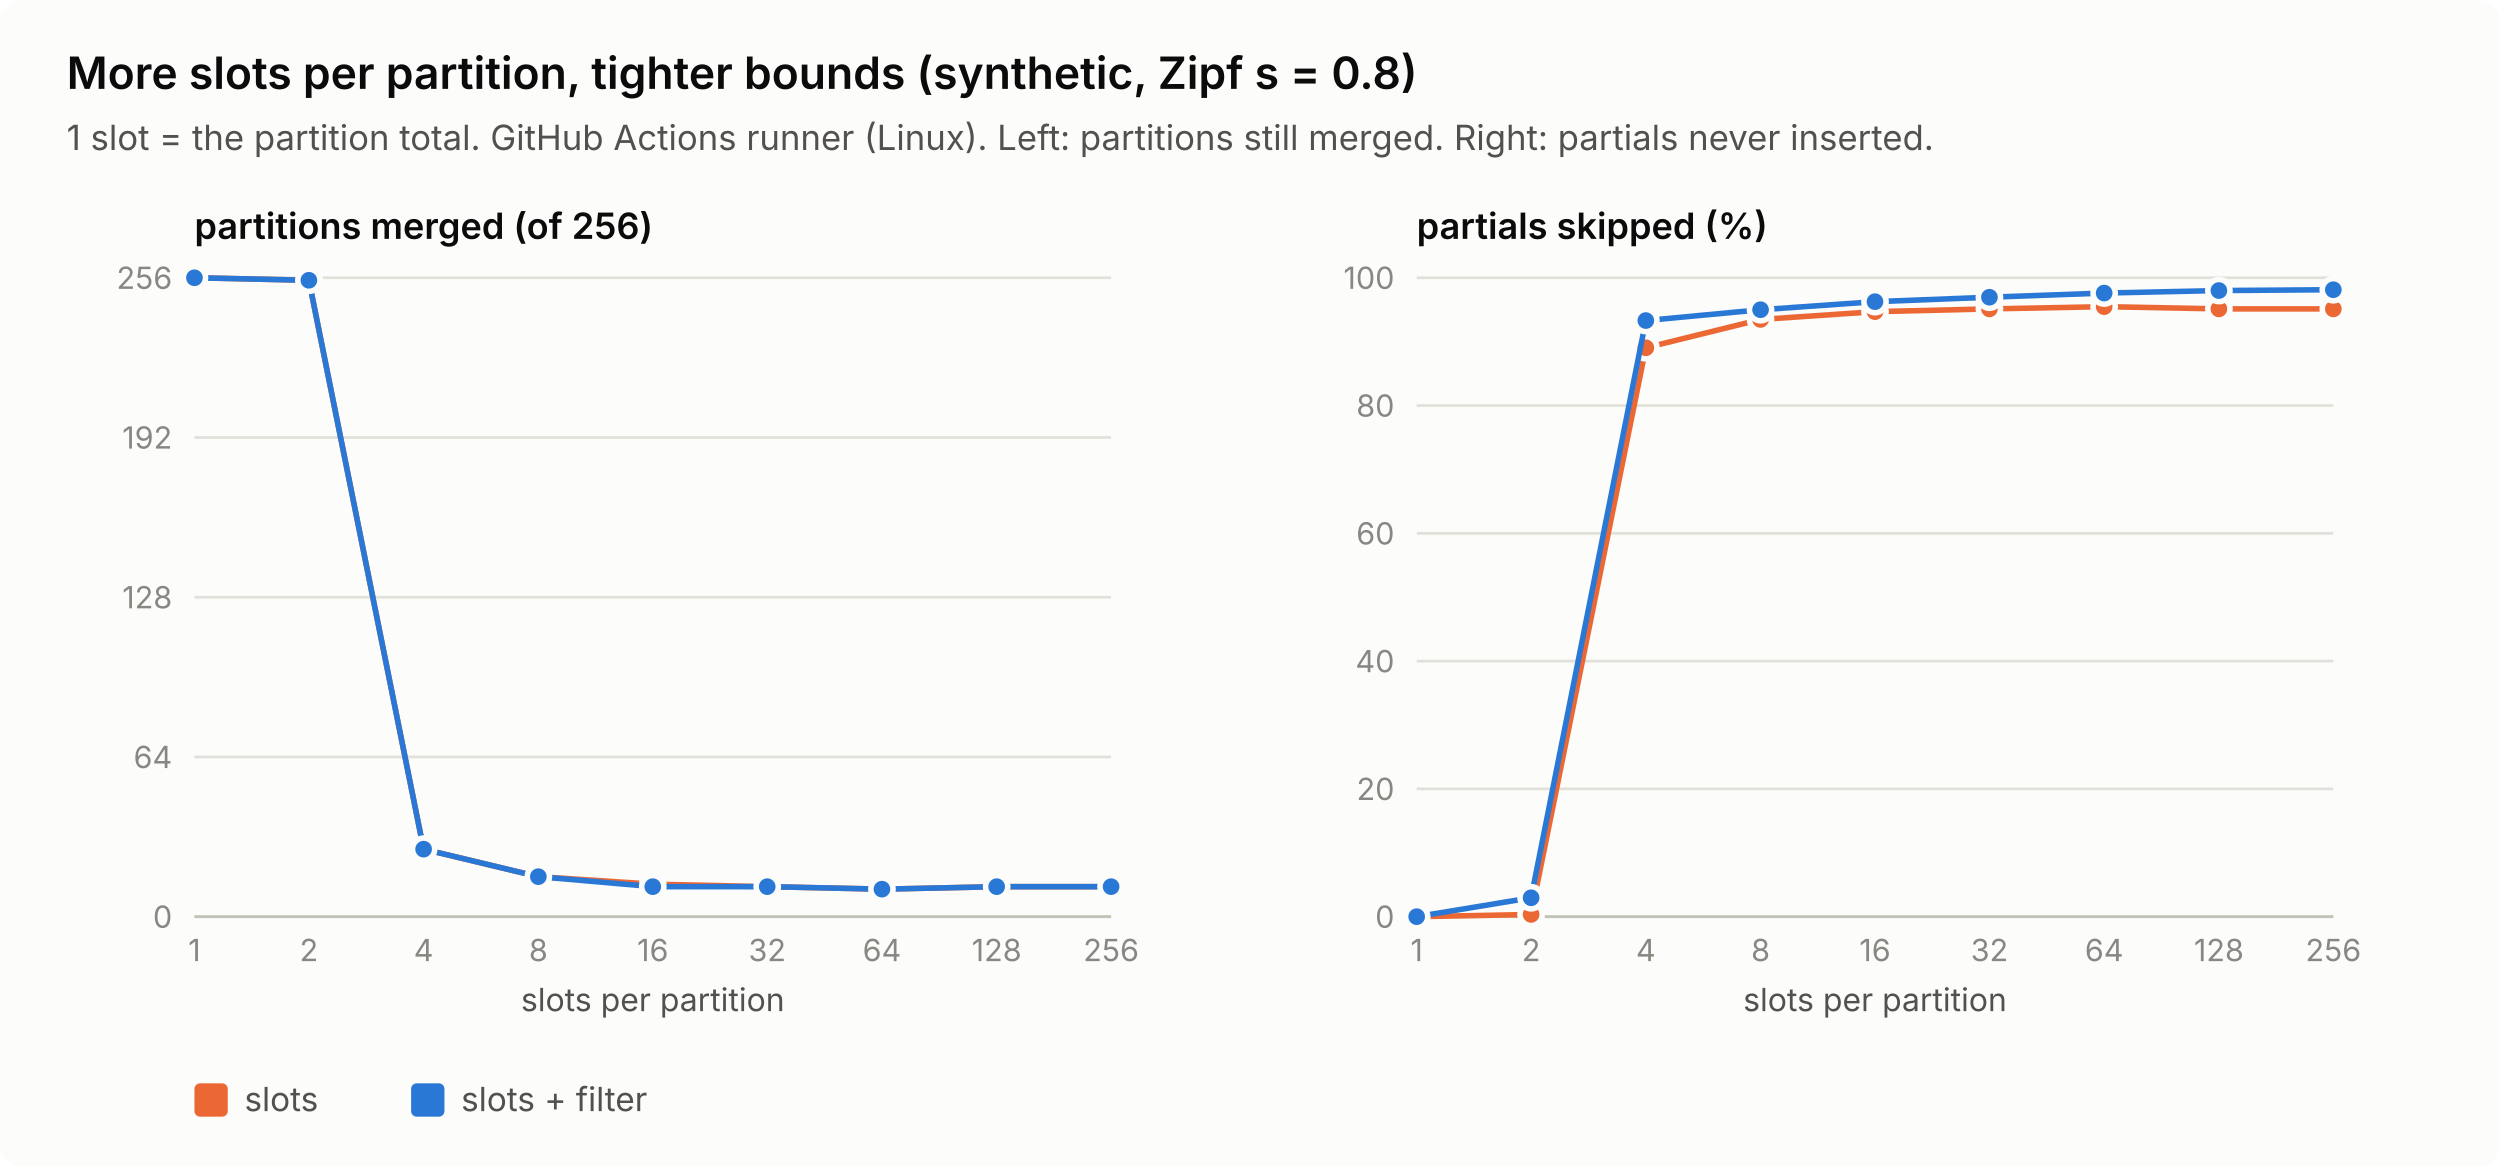
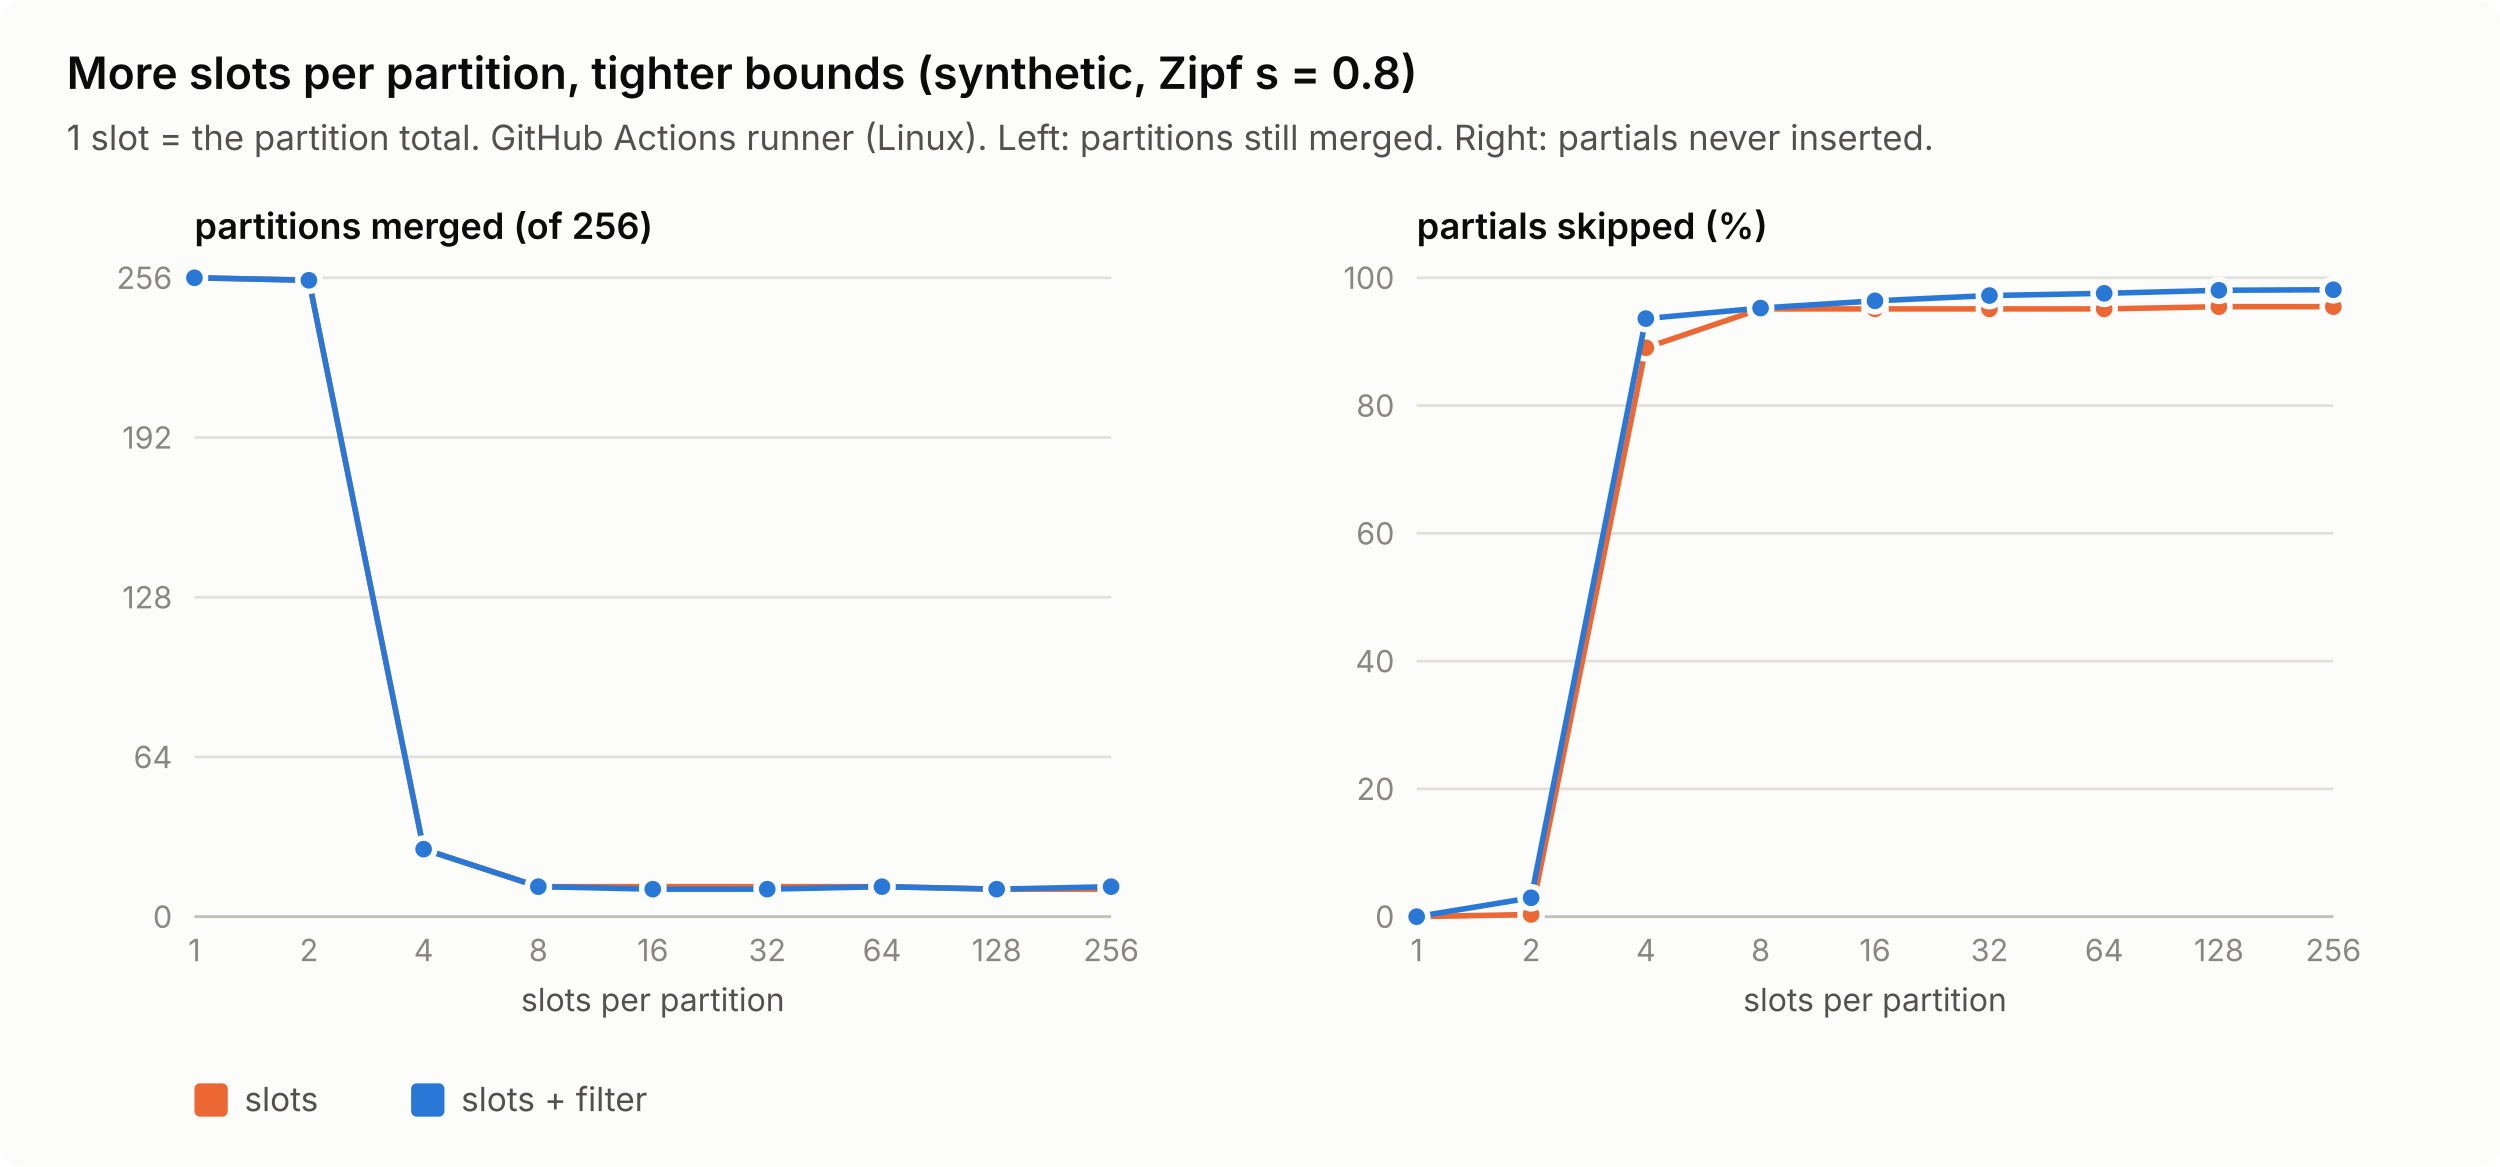
<svg xmlns="http://www.w3.org/2000/svg" width="900" height="420" viewBox="0 0 900 420" font-family="system-ui, -apple-system, &quot;Segoe UI&quot;, sans-serif">
  <rect width="100%" height="100%" rx="8" fill="#fcfcfb" />
  <text x="24.0" y="32.0" font-size="16" fill="#0b0b0b" text-anchor="start" font-weight="600">More slots per partition, tighter bounds (synthetic, Zipf s = 0.8)</text>
  <text x="24.0" y="54.0" font-size="12.5" fill="#52514e" text-anchor="start" font-weight="400">1 slot = the partition total. GitHub Actions runner (Linux). Left: partitions still merged. Right: partials never inserted.</text>
  <text x="70.0" y="86.0" font-size="13" fill="#0b0b0b" text-anchor="start" font-weight="600">partitions merged (of 256)</text>
  <line x1="70.0" y1="330.0" x2="400.0" y2="330.0" stroke="#e1e0d9" stroke-width="1" />
  <text x="62.0" y="334.0" font-size="11" fill="#898781" text-anchor="end" font-weight="400">0</text>
  <line x1="70.0" y1="272.5" x2="400.0" y2="272.5" stroke="#e1e0d9" stroke-width="1" />
  <text x="62.0" y="276.5" font-size="11" fill="#898781" text-anchor="end" font-weight="400">64</text>
  <line x1="70.0" y1="215.0" x2="400.0" y2="215.0" stroke="#e1e0d9" stroke-width="1" />
  <text x="62.0" y="219.0" font-size="11" fill="#898781" text-anchor="end" font-weight="400">128</text>
  <line x1="70.0" y1="157.5" x2="400.0" y2="157.5" stroke="#e1e0d9" stroke-width="1" />
  <text x="62.0" y="161.5" font-size="11" fill="#898781" text-anchor="end" font-weight="400">192</text>
  <line x1="70.0" y1="100.0" x2="400.0" y2="100.0" stroke="#e1e0d9" stroke-width="1" />
  <text x="62.0" y="104.0" font-size="11" fill="#898781" text-anchor="end" font-weight="400">256</text>
  <line x1="70.0" y1="330.0" x2="400.0" y2="330.0" stroke="#c3c2b7" stroke-width="1" />
  <text x="70.0" y="346.0" font-size="11" fill="#898781" text-anchor="middle" font-weight="400">1</text>
  <text x="111.2" y="346.0" font-size="11" fill="#898781" text-anchor="middle" font-weight="400">2</text>
  <text x="152.5" y="346.0" font-size="11" fill="#898781" text-anchor="middle" font-weight="400">4</text>
  <text x="193.8" y="346.0" font-size="11" fill="#898781" text-anchor="middle" font-weight="400">8</text>
  <text x="235.0" y="346.0" font-size="11" fill="#898781" text-anchor="middle" font-weight="400">16</text>
  <text x="276.2" y="346.0" font-size="11" fill="#898781" text-anchor="middle" font-weight="400">32</text>
  <text x="317.5" y="346.0" font-size="11" fill="#898781" text-anchor="middle" font-weight="400">64</text>
  <text x="358.8" y="346.0" font-size="11" fill="#898781" text-anchor="middle" font-weight="400">128</text>
  <text x="400.0" y="346.0" font-size="11" fill="#898781" text-anchor="middle" font-weight="400">256</text>
  <text x="235.0" y="364.0" font-size="11.5" fill="#52514e" text-anchor="middle" font-weight="400">slots per partition</text>
-   <polyline points="70.0,100.0 111.2,100.9 152.5,305.7 193.8,315.6 235.0,318.3 276.2,319.2 317.5,320.1 358.8,319.2 400.0,319.2" fill="none" stroke="#eb6834" stroke-width="2" stroke-linejoin="round" />
+   <polyline points="70.0,100.0 111.2,100.9 152.5,305.7 193.8,319.2 235.0,319.2 276.2,319.2 317.5,319.2 358.8,320.1 400.0,320.1" fill="none" stroke="#eb6834" stroke-width="2" stroke-linejoin="round" />
  <circle cx="70.0" cy="100.0" r="4" fill="#eb6834" stroke="#fcfcfb" stroke-width="2" />
  <circle cx="111.2" cy="100.9" r="4" fill="#eb6834" stroke="#fcfcfb" stroke-width="2" />
  <circle cx="152.5" cy="305.7" r="4" fill="#eb6834" stroke="#fcfcfb" stroke-width="2" />
-   <circle cx="193.8" cy="315.6" r="4" fill="#eb6834" stroke="#fcfcfb" stroke-width="2" />
-   <circle cx="235.0" cy="318.3" r="4" fill="#eb6834" stroke="#fcfcfb" stroke-width="2" />
+   <circle cx="193.8" cy="319.2" r="4" fill="#eb6834" stroke="#fcfcfb" stroke-width="2" />
+   <circle cx="235.0" cy="319.2" r="4" fill="#eb6834" stroke="#fcfcfb" stroke-width="2" />
  <circle cx="276.2" cy="319.2" r="4" fill="#eb6834" stroke="#fcfcfb" stroke-width="2" />
-   <circle cx="317.5" cy="320.1" r="4" fill="#eb6834" stroke="#fcfcfb" stroke-width="2" />
-   <circle cx="358.8" cy="319.2" r="4" fill="#eb6834" stroke="#fcfcfb" stroke-width="2" />
-   <circle cx="400.0" cy="319.2" r="4" fill="#eb6834" stroke="#fcfcfb" stroke-width="2" />
-   <polyline points="70.0,100.0 111.2,100.9 152.5,305.7 193.8,315.6 235.0,319.2 276.2,319.2 317.5,320.1 358.8,319.2 400.0,319.2" fill="none" stroke="#2a78d6" stroke-width="2" stroke-linejoin="round" />
+   <circle cx="317.5" cy="319.2" r="4" fill="#eb6834" stroke="#fcfcfb" stroke-width="2" />
+   <circle cx="358.8" cy="320.1" r="4" fill="#eb6834" stroke="#fcfcfb" stroke-width="2" />
+   <circle cx="400.0" cy="320.1" r="4" fill="#eb6834" stroke="#fcfcfb" stroke-width="2" />
+   <polyline points="70.0,100.0 111.2,100.9 152.5,305.7 193.8,319.2 235.0,320.1 276.2,320.1 317.5,319.2 358.8,320.1 400.0,319.2" fill="none" stroke="#2a78d6" stroke-width="2" stroke-linejoin="round" />
  <circle cx="70.0" cy="100.0" r="4" fill="#2a78d6" stroke="#fcfcfb" stroke-width="2" />
  <circle cx="111.2" cy="100.9" r="4" fill="#2a78d6" stroke="#fcfcfb" stroke-width="2" />
  <circle cx="152.5" cy="305.7" r="4" fill="#2a78d6" stroke="#fcfcfb" stroke-width="2" />
-   <circle cx="193.8" cy="315.6" r="4" fill="#2a78d6" stroke="#fcfcfb" stroke-width="2" />
-   <circle cx="235.0" cy="319.2" r="4" fill="#2a78d6" stroke="#fcfcfb" stroke-width="2" />
-   <circle cx="276.2" cy="319.2" r="4" fill="#2a78d6" stroke="#fcfcfb" stroke-width="2" />
-   <circle cx="317.5" cy="320.1" r="4" fill="#2a78d6" stroke="#fcfcfb" stroke-width="2" />
-   <circle cx="358.8" cy="319.2" r="4" fill="#2a78d6" stroke="#fcfcfb" stroke-width="2" />
+   <circle cx="193.8" cy="319.2" r="4" fill="#2a78d6" stroke="#fcfcfb" stroke-width="2" />
+   <circle cx="235.0" cy="320.1" r="4" fill="#2a78d6" stroke="#fcfcfb" stroke-width="2" />
+   <circle cx="276.2" cy="320.1" r="4" fill="#2a78d6" stroke="#fcfcfb" stroke-width="2" />
+   <circle cx="317.5" cy="319.2" r="4" fill="#2a78d6" stroke="#fcfcfb" stroke-width="2" />
+   <circle cx="358.8" cy="320.1" r="4" fill="#2a78d6" stroke="#fcfcfb" stroke-width="2" />
  <circle cx="400.0" cy="319.2" r="4" fill="#2a78d6" stroke="#fcfcfb" stroke-width="2" />
  <text x="510.0" y="86.0" font-size="13" fill="#0b0b0b" text-anchor="start" font-weight="600">partials skipped (%)</text>
  <line x1="510.0" y1="330.0" x2="840.0" y2="330.0" stroke="#e1e0d9" stroke-width="1" />
  <text x="502.0" y="334.0" font-size="11" fill="#898781" text-anchor="end" font-weight="400">0</text>
  <line x1="510.0" y1="284.0" x2="840.0" y2="284.0" stroke="#e1e0d9" stroke-width="1" />
  <text x="502.0" y="288.0" font-size="11" fill="#898781" text-anchor="end" font-weight="400">20</text>
  <line x1="510.0" y1="238.0" x2="840.0" y2="238.0" stroke="#e1e0d9" stroke-width="1" />
  <text x="502.0" y="242.0" font-size="11" fill="#898781" text-anchor="end" font-weight="400">40</text>
  <line x1="510.0" y1="192.0" x2="840.0" y2="192.0" stroke="#e1e0d9" stroke-width="1" />
  <text x="502.0" y="196.0" font-size="11" fill="#898781" text-anchor="end" font-weight="400">60</text>
  <line x1="510.0" y1="146.0" x2="840.0" y2="146.0" stroke="#e1e0d9" stroke-width="1" />
  <text x="502.0" y="150.0" font-size="11" fill="#898781" text-anchor="end" font-weight="400">80</text>
  <line x1="510.0" y1="100.0" x2="840.0" y2="100.0" stroke="#e1e0d9" stroke-width="1" />
  <text x="502.0" y="104.0" font-size="11" fill="#898781" text-anchor="end" font-weight="400">100</text>
  <line x1="510.0" y1="330.0" x2="840.0" y2="330.0" stroke="#c3c2b7" stroke-width="1" />
  <text x="510.0" y="346.0" font-size="11" fill="#898781" text-anchor="middle" font-weight="400">1</text>
  <text x="551.2" y="346.0" font-size="11" fill="#898781" text-anchor="middle" font-weight="400">2</text>
  <text x="592.5" y="346.0" font-size="11" fill="#898781" text-anchor="middle" font-weight="400">4</text>
  <text x="633.8" y="346.0" font-size="11" fill="#898781" text-anchor="middle" font-weight="400">8</text>
  <text x="675.0" y="346.0" font-size="11" fill="#898781" text-anchor="middle" font-weight="400">16</text>
  <text x="716.2" y="346.0" font-size="11" fill="#898781" text-anchor="middle" font-weight="400">32</text>
  <text x="757.5" y="346.0" font-size="11" fill="#898781" text-anchor="middle" font-weight="400">64</text>
  <text x="798.8" y="346.0" font-size="11" fill="#898781" text-anchor="middle" font-weight="400">128</text>
  <text x="840.0" y="346.0" font-size="11" fill="#898781" text-anchor="middle" font-weight="400">256</text>
  <text x="675.0" y="364.0" font-size="11.5" fill="#52514e" text-anchor="middle" font-weight="400">slots per partition</text>
-   <polyline points="510.0,330.0 551.2,329.2 592.5,125.2 633.8,115.0 675.0,112.2 716.2,111.2 757.5,110.4 798.8,111.2 840.0,111.2" fill="none" stroke="#eb6834" stroke-width="2" stroke-linejoin="round" />
+   <polyline points="510.0,330.0 551.2,329.2 592.5,125.2 633.8,111.2 675.0,111.2 716.2,111.2 757.5,111.2 798.8,110.4 840.0,110.4" fill="none" stroke="#eb6834" stroke-width="2" stroke-linejoin="round" />
  <circle cx="510.0" cy="330.0" r="4" fill="#eb6834" stroke="#fcfcfb" stroke-width="2" />
  <circle cx="551.2" cy="329.2" r="4" fill="#eb6834" stroke="#fcfcfb" stroke-width="2" />
  <circle cx="592.5" cy="125.2" r="4" fill="#eb6834" stroke="#fcfcfb" stroke-width="2" />
-   <circle cx="633.8" cy="115.0" r="4" fill="#eb6834" stroke="#fcfcfb" stroke-width="2" />
-   <circle cx="675.0" cy="112.2" r="4" fill="#eb6834" stroke="#fcfcfb" stroke-width="2" />
+   <circle cx="633.8" cy="111.2" r="4" fill="#eb6834" stroke="#fcfcfb" stroke-width="2" />
+   <circle cx="675.0" cy="111.2" r="4" fill="#eb6834" stroke="#fcfcfb" stroke-width="2" />
  <circle cx="716.2" cy="111.2" r="4" fill="#eb6834" stroke="#fcfcfb" stroke-width="2" />
-   <circle cx="757.5" cy="110.4" r="4" fill="#eb6834" stroke="#fcfcfb" stroke-width="2" />
-   <circle cx="798.8" cy="111.2" r="4" fill="#eb6834" stroke="#fcfcfb" stroke-width="2" />
-   <circle cx="840.0" cy="111.2" r="4" fill="#eb6834" stroke="#fcfcfb" stroke-width="2" />
-   <polyline points="510.0,330.0 551.2,323.2 592.5,115.4 633.8,111.5 675.0,108.6 716.2,107.0 757.5,105.5 798.8,104.6 840.0,104.3" fill="none" stroke="#2a78d6" stroke-width="2" stroke-linejoin="round" />
+   <circle cx="757.5" cy="111.2" r="4" fill="#eb6834" stroke="#fcfcfb" stroke-width="2" />
+   <circle cx="798.8" cy="110.4" r="4" fill="#eb6834" stroke="#fcfcfb" stroke-width="2" />
+   <circle cx="840.0" cy="110.4" r="4" fill="#eb6834" stroke="#fcfcfb" stroke-width="2" />
+   <polyline points="510.0,330.0 551.2,323.2 592.5,114.7 633.8,110.9 675.0,108.3 716.2,106.4 757.5,105.6 798.8,104.5 840.0,104.3" fill="none" stroke="#2a78d6" stroke-width="2" stroke-linejoin="round" />
  <circle cx="510.0" cy="330.0" r="4" fill="#2a78d6" stroke="#fcfcfb" stroke-width="2" />
  <circle cx="551.2" cy="323.2" r="4" fill="#2a78d6" stroke="#fcfcfb" stroke-width="2" />
-   <circle cx="592.5" cy="115.4" r="4" fill="#2a78d6" stroke="#fcfcfb" stroke-width="2" />
-   <circle cx="633.8" cy="111.5" r="4" fill="#2a78d6" stroke="#fcfcfb" stroke-width="2" />
-   <circle cx="675.0" cy="108.6" r="4" fill="#2a78d6" stroke="#fcfcfb" stroke-width="2" />
-   <circle cx="716.2" cy="107.0" r="4" fill="#2a78d6" stroke="#fcfcfb" stroke-width="2" />
-   <circle cx="757.5" cy="105.5" r="4" fill="#2a78d6" stroke="#fcfcfb" stroke-width="2" />
-   <circle cx="798.8" cy="104.6" r="4" fill="#2a78d6" stroke="#fcfcfb" stroke-width="2" />
+   <circle cx="592.5" cy="114.7" r="4" fill="#2a78d6" stroke="#fcfcfb" stroke-width="2" />
+   <circle cx="633.8" cy="110.9" r="4" fill="#2a78d6" stroke="#fcfcfb" stroke-width="2" />
+   <circle cx="675.0" cy="108.3" r="4" fill="#2a78d6" stroke="#fcfcfb" stroke-width="2" />
+   <circle cx="716.2" cy="106.4" r="4" fill="#2a78d6" stroke="#fcfcfb" stroke-width="2" />
+   <circle cx="757.5" cy="105.6" r="4" fill="#2a78d6" stroke="#fcfcfb" stroke-width="2" />
+   <circle cx="798.8" cy="104.5" r="4" fill="#2a78d6" stroke="#fcfcfb" stroke-width="2" />
  <circle cx="840.0" cy="104.3" r="4" fill="#2a78d6" stroke="#fcfcfb" stroke-width="2" />
  <rect x="70.0" y="390.0" width="12.0" height="12.0" rx="2" fill="#eb6834" />
  <text x="88.0" y="400.0" font-size="12" fill="#52514e" text-anchor="start" font-weight="400">slots</text>
  <rect x="148.0" y="390.0" width="12.0" height="12.0" rx="2" fill="#2a78d6" />
  <text x="166.0" y="400.0" font-size="12" fill="#52514e" text-anchor="start" font-weight="400">slots + filter</text>
</svg>
